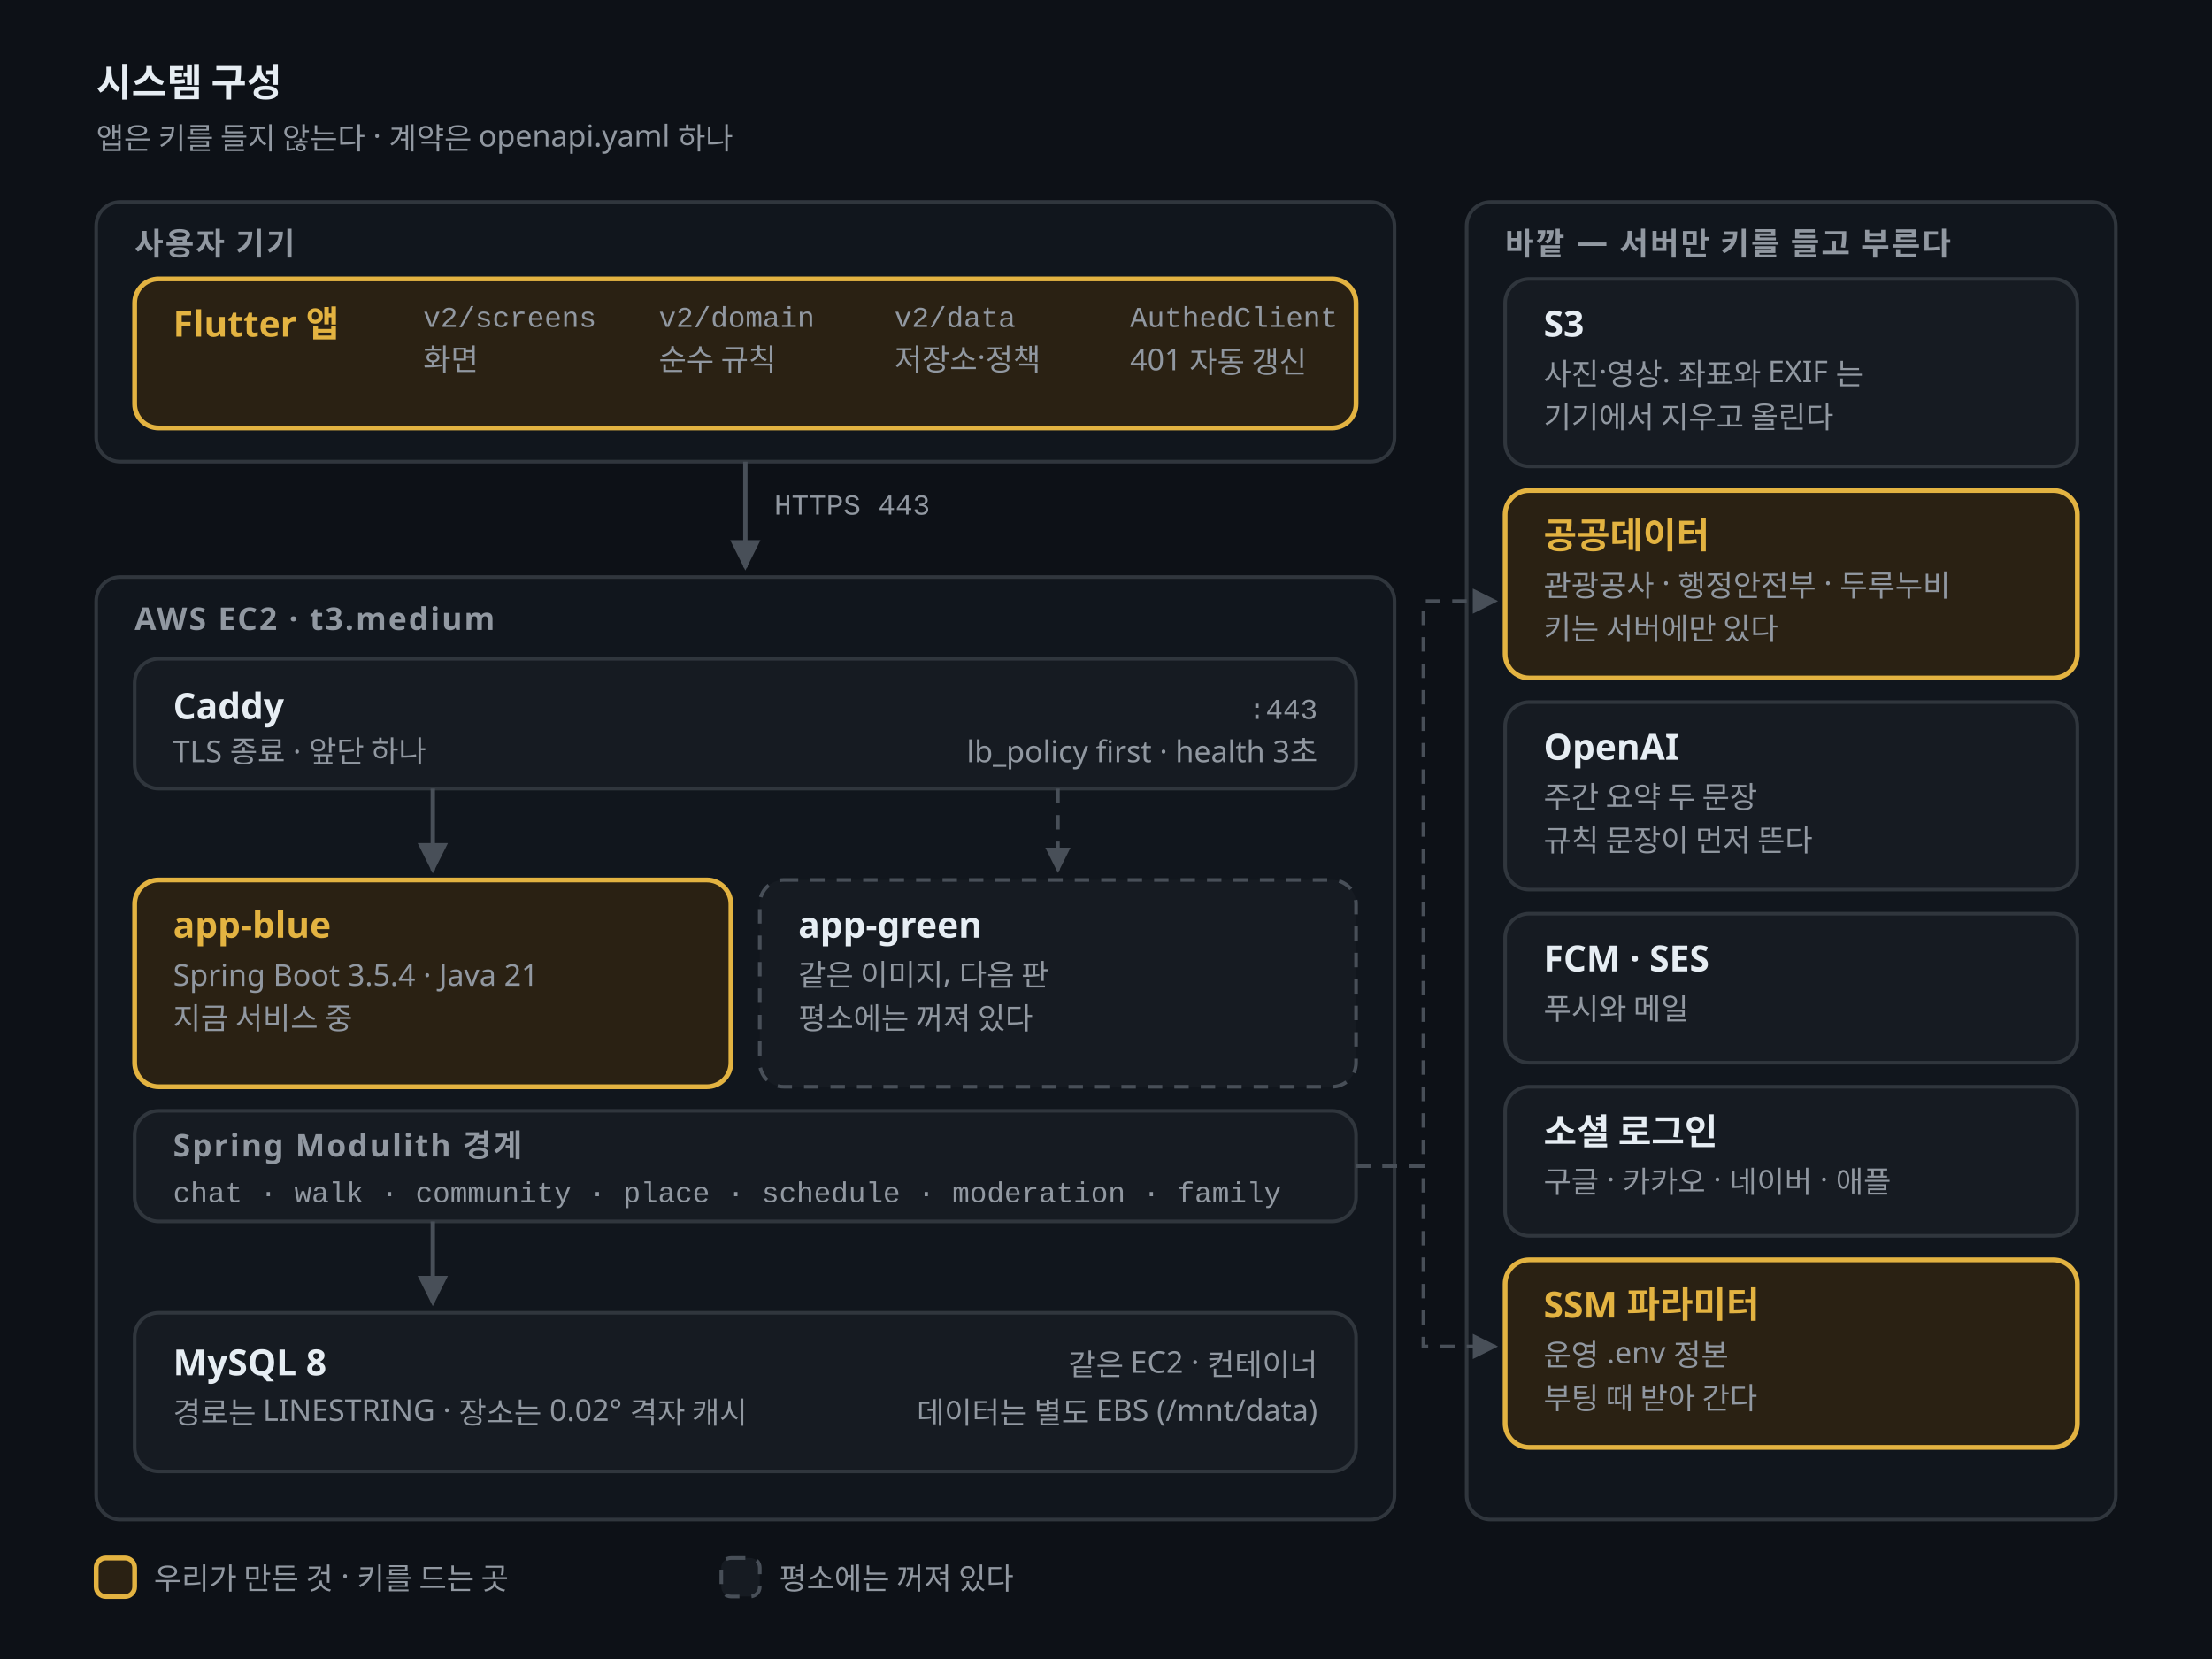
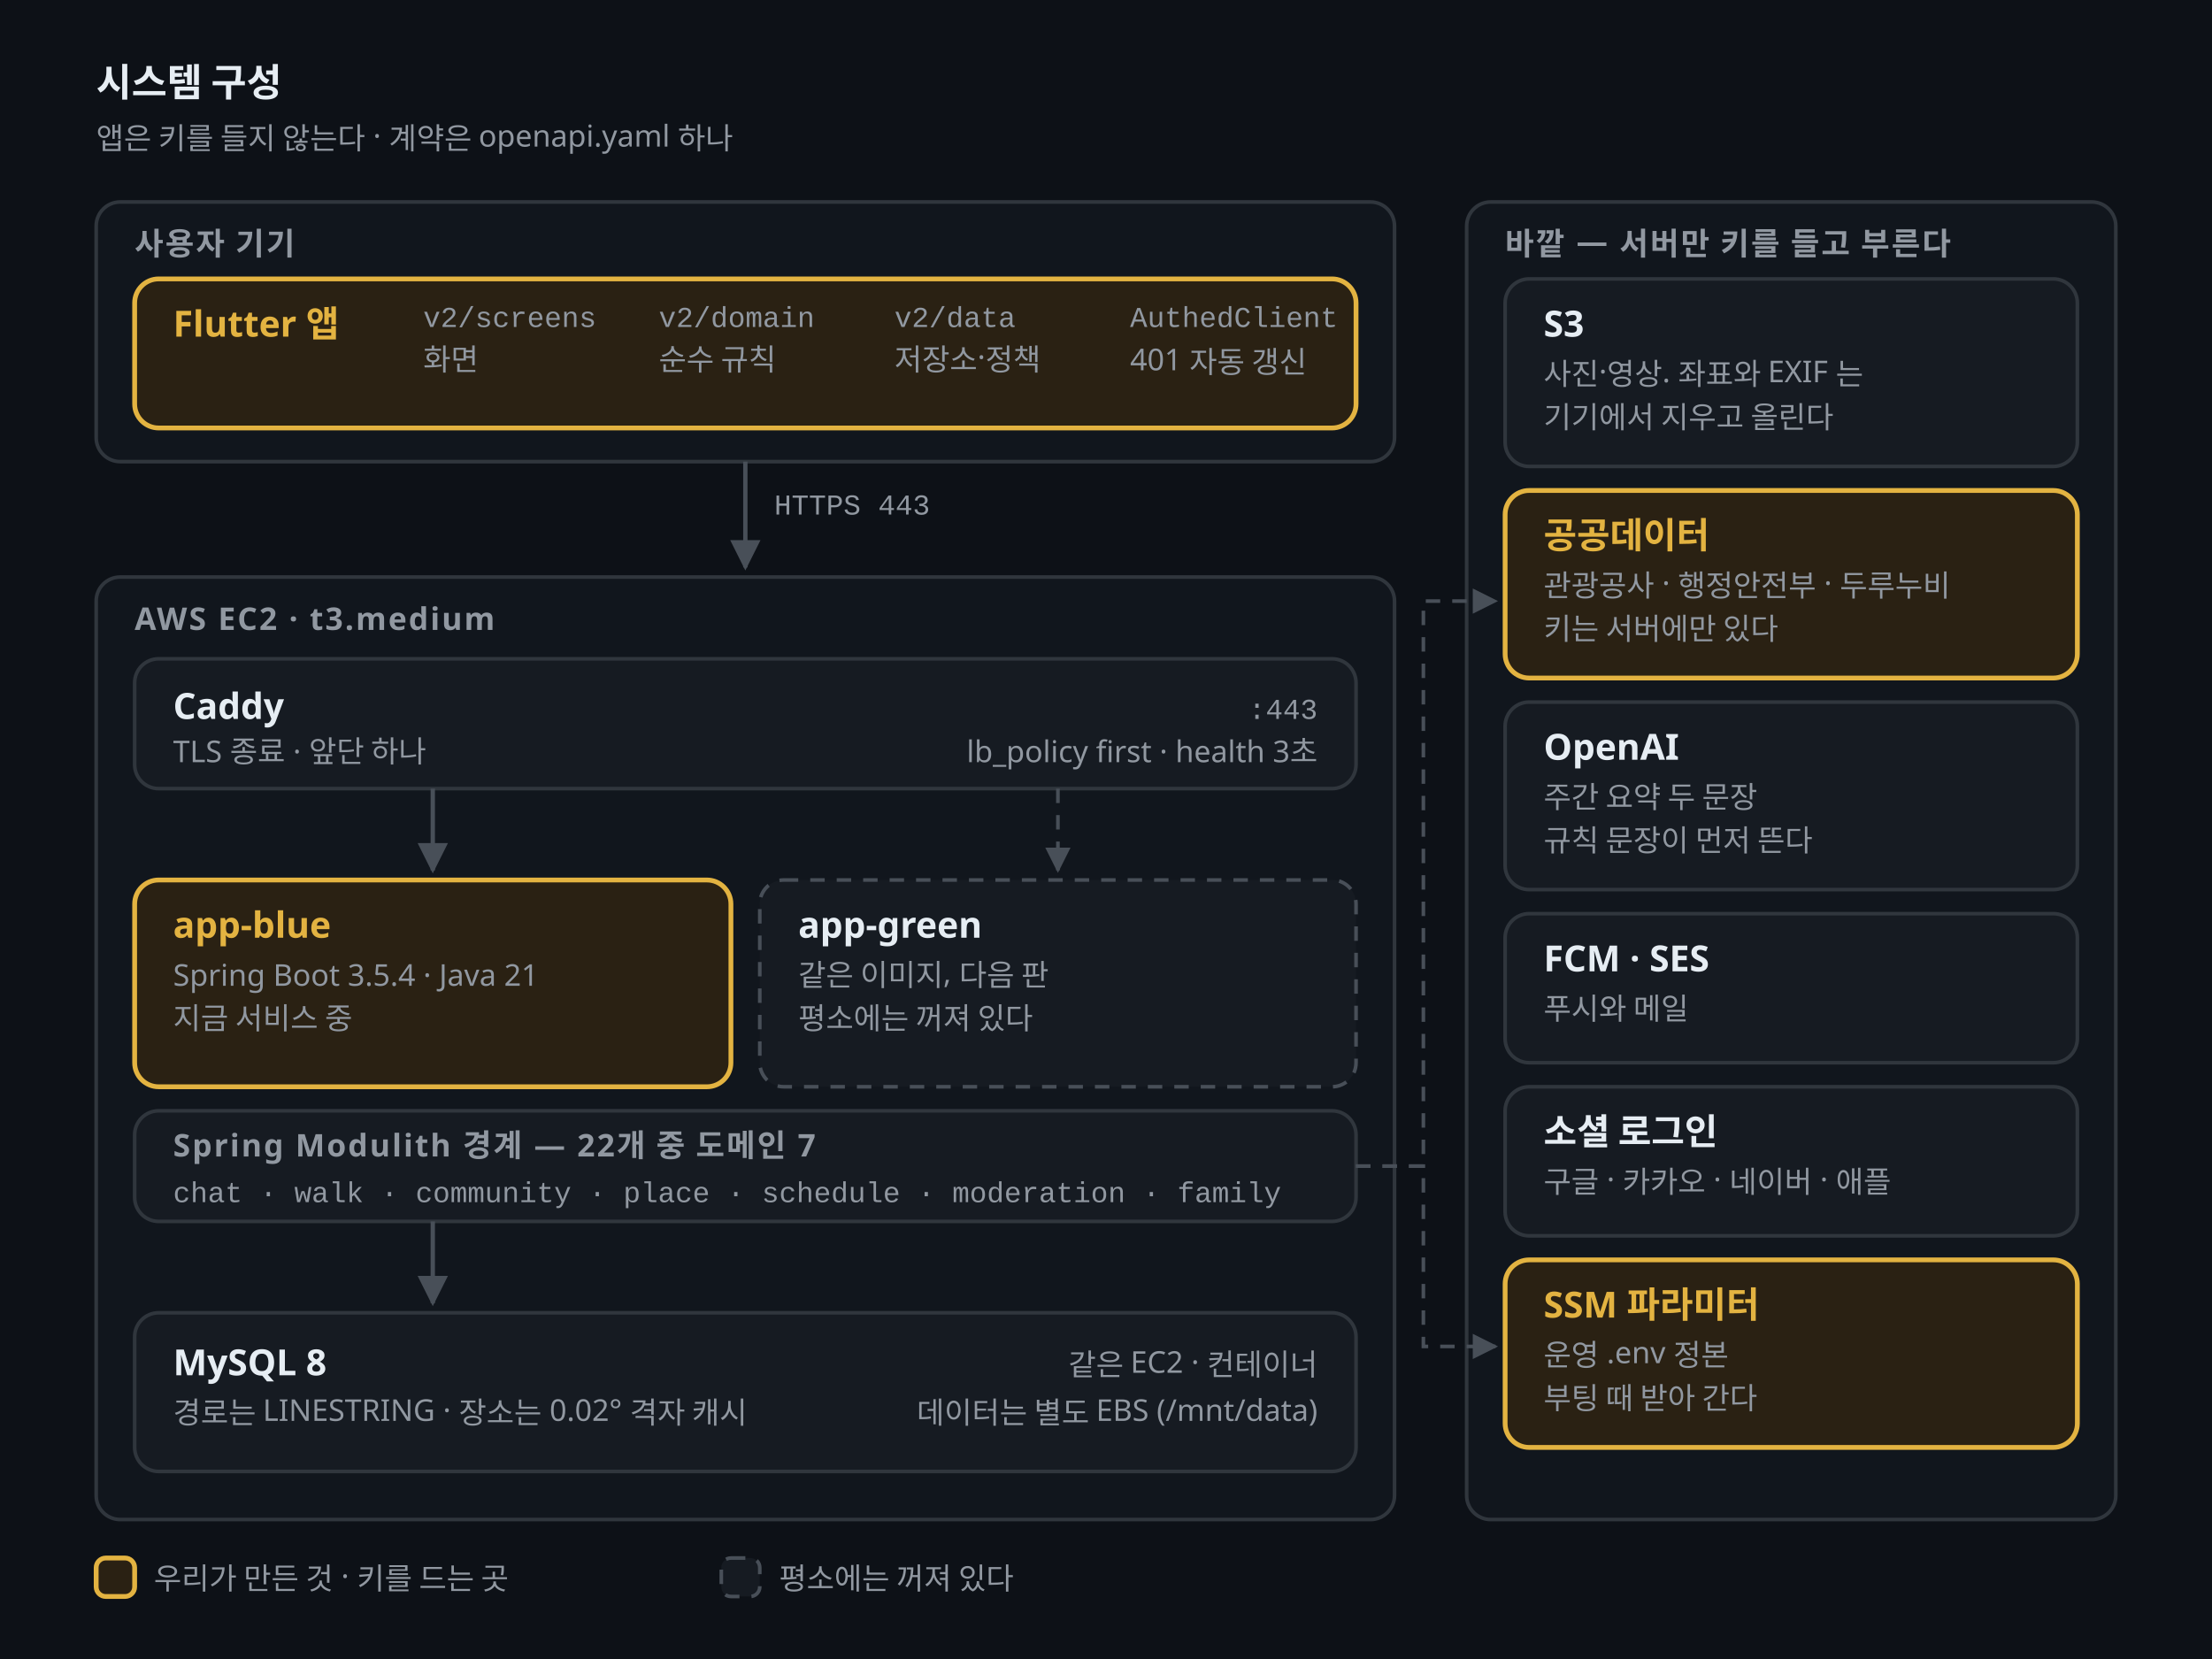
<svg xmlns="http://www.w3.org/2000/svg" viewBox="0 0 920 690" width="920" height="690" id="architecture-dark" role="img" aria-labelledby="architecture-dark-t architecture-dark-d">
  <defs>
    <marker id="architecture-dark-a" viewBox="0 0 10 10" refX="9" refY="5" markerWidth="7" markerHeight="7" orient="auto-start-reverse">
      <path d="M0 0 L10 5 L0 10 z" fill="#484f58" />
    </marker>
  </defs>
  <style>
  #architecture-dark .bg{fill:#0d1117}
  #architecture-dark .band{fill:#11161d;stroke:#30363d;stroke-width:1.5}
  #architecture-dark .card{fill:#161b22;stroke:#30363d;stroke-width:1.5}
  #architecture-dark .mine{fill:#2a2113;stroke:#e3b341;stroke-width:2}
  #architecture-dark .keyb{fill:#0f2b28;stroke:#56d4c4;stroke-width:2}
  #architecture-dark .warnb{fill:#2d1416;stroke:#ff7b72;stroke-width:2}
  #architecture-dark .idle{fill:#161b22;stroke:#484f58;stroke-width:1.5;stroke-dasharray:6 5}
  #architecture-dark .t{font:600 15px 'Pretendard','Noto Sans KR','Apple SD Gothic Neo','Malgun Gothic',system-ui,sans-serif;fill:#e6edf3}
  #architecture-dark .tb{font:700 16px 'Pretendard','Noto Sans KR','Apple SD Gothic Neo','Malgun Gothic',system-ui,sans-serif;fill:#e6edf3}
  #architecture-dark .h{font:700 13px 'Pretendard','Noto Sans KR','Apple SD Gothic Neo','Malgun Gothic',system-ui,sans-serif;fill:#9198a1;letter-spacing:.06em}
  #architecture-dark .s{font:400 12.5px 'Pretendard','Noto Sans KR','Apple SD Gothic Neo','Malgun Gothic',system-ui,sans-serif;fill:#9198a1}
  #architecture-dark .m{font:500 12px 'SFMono-Regular',Consolas,'Liberation Mono',monospace;fill:#9198a1}
  #architecture-dark .mine-t{font:700 15px 'Pretendard','Noto Sans KR','Apple SD Gothic Neo','Malgun Gothic',system-ui,sans-serif;fill:#e3b341}
  #architecture-dark .key-t{font:700 15px 'Pretendard','Noto Sans KR','Apple SD Gothic Neo','Malgun Gothic',system-ui,sans-serif;fill:#56d4c4}
  #architecture-dark .key-n{font:800 26px 'Pretendard','Noto Sans KR','Apple SD Gothic Neo','Malgun Gothic',system-ui,sans-serif;fill:#56d4c4}
  #architecture-dark .warn-t{font:700 15px 'Pretendard','Noto Sans KR','Apple SD Gothic Neo','Malgun Gothic',system-ui,sans-serif;fill:#ff7b72}
  #architecture-dark .warn-n{font:800 26px 'Pretendard','Noto Sans KR','Apple SD Gothic Neo','Malgun Gothic',system-ui,sans-serif;fill:#ff7b72}
  #architecture-dark .ln{fill:none;stroke:#484f58;stroke-width:1.8}
  #architecture-dark .ln-key{fill:none;stroke:#56d4c4;stroke-width:2.4}
  #architecture-dark .ln-warn{fill:none;stroke:#ff7b72;stroke-width:2.4}
  #architecture-dark .dash{fill:none;stroke:#484f58;stroke-width:1.5;stroke-dasharray:6 5}
</style>
  <rect width="920" height="690" class="bg" />
  <text x="40" y="40" class="tb">시스템 구성</text>
  <text x="40" y="62" class="s">앱은 키를 들지 않는다 · 계약은 openapi.yaml 하나</text>
  <rect x="40" y="84" width="540" height="108" rx="10" class="band" />
  <text x="56" y="106" class="h">사용자 기기</text>
  <rect x="56" y="116" width="508" height="62" rx="10" class="mine" />
  <text x="72" y="140" class="mine-t">Flutter 앱</text>
  <text x="176" y="136" class="m">v2/screens</text>
  <text x="176" y="154" class="s">화면</text>
  <text x="274" y="136" class="m">v2/domain</text>
  <text x="274" y="154" class="s">순수 규칙</text>
  <text x="372" y="136" class="m">v2/data</text>
  <text x="372" y="154" class="s">저장소·정책</text>
  <text x="470" y="136" class="m">AuthedClient</text>
  <text x="470" y="154" class="s">401 자동 갱신</text>
  <path d="M310 192 L310 236" class="ln" marker-end="url(#architecture-dark-a)" />
  <text x="322" y="214" class="m">HTTPS 443</text>
  <rect x="40" y="240" width="540" height="392" rx="10" class="band" />
  <text x="56" y="262" class="h">AWS EC2 · t3.medium</text>
  <rect x="56" y="274" width="508" height="54" rx="10" class="card" />
  <text x="72" y="299" class="t">Caddy</text>
  <text x="72" y="317" class="s">TLS 종료 · 앞단 하나</text>
  <text x="548" y="299" class="m" text-anchor="end">:443</text>
  <text x="548" y="317" class="s" text-anchor="end">lb_policy first · health 3초</text>
  <path d="M180 328 H180 V362" class="ln" marker-end="url(#architecture-dark-a)" />
  <path d="M440 328 H440 V362" class="dash" marker-end="url(#architecture-dark-a)" />
  <rect x="56" y="366" width="248" height="86" rx="10" class="mine" />
  <text x="72" y="390" class="mine-t">app-blue</text>
  <text x="72" y="410" class="s">Spring Boot 3.5.4 · Java 21</text>
  <text x="72" y="428" class="s">지금 서비스 중</text>
  <rect x="316" y="366" width="248" height="86" rx="10" class="idle" />
  <text x="332" y="390" class="t">app-green</text>
  <text x="332" y="410" class="s">같은 이미지, 다음 판</text>
  <text x="332" y="428" class="s">평소에는 꺼져 있다</text>
  <rect x="56" y="462" width="508" height="46" rx="10" class="card" />
-   <text x="72" y="481" class="h">Spring Modulith 경계</text>
+   <text x="72" y="481" class="h">Spring Modulith 경계 — 22개 중 도메인 7</text>
  <text x="72" y="500" class="m">chat · walk · community · place · schedule · moderation · family</text>
  <path d="M180 508 L180 542" class="ln" marker-end="url(#architecture-dark-a)" />
  <rect x="56" y="546" width="508" height="66" rx="10" class="card" />
  <text x="72" y="572" class="t">MySQL 8</text>
  <text x="72" y="592" class="s">경로는 LINESTRING · 장소는 0.02° 격자 캐시</text>
  <text x="548" y="572" class="s" text-anchor="end">같은 EC2 · 컨테이너</text>
  <text x="548" y="592" class="s" text-anchor="end">데이터는 별도 EBS (/mnt/data)</text>
  <rect x="610" y="84" width="270" height="548" rx="10" class="band" />
  <text x="626" y="106" class="h">바깥 — 서버만 키를 들고 부른다</text>
  <rect x="626" y="116" width="238" height="78" rx="10" class="card" />
  <text x="642" y="140" class="t">S3</text>
  <text x="642" y="160" class="s">사진·영상. 좌표와 EXIF 는</text>
  <text x="642" y="178" class="s">기기에서 지우고 올린다</text>
  <rect x="626" y="204" width="238" height="78" rx="10" class="mine" />
  <text x="642" y="228" class="mine-t">공공데이터</text>
  <text x="642" y="248" class="s">관광공사 · 행정안전부 · 두루누비</text>
  <text x="642" y="266" class="s">키는 서버에만 있다</text>
  <rect x="626" y="292" width="238" height="78" rx="10" class="card" />
  <text x="642" y="316" class="t">OpenAI</text>
  <text x="642" y="336" class="s">주간 요약 두 문장</text>
  <text x="642" y="354" class="s">규칙 문장이 먼저 뜬다</text>
  <rect x="626" y="380" width="238" height="62" rx="10" class="card" />
  <text x="642" y="404" class="t">FCM · SES</text>
  <text x="642" y="424" class="s">푸시와 메일</text>
  <rect x="626" y="452" width="238" height="62" rx="10" class="card" />
  <text x="642" y="476" class="t">소셜 로그인</text>
  <text x="642" y="496" class="s">구글 · 카카오 · 네이버 · 애플</text>
  <rect x="626" y="524" width="238" height="78" rx="10" class="mine" />
  <text x="642" y="548" class="mine-t">SSM 파라미터</text>
  <text x="642" y="568" class="s">운영 .env 정본</text>
  <text x="642" y="586" class="s">부팅 때 받아 간다</text>
  <path d="M564 485 H592 V250 H622" class="dash" marker-end="url(#architecture-dark-a)" />
  <path d="M564 485 H592 V560 H622" class="dash" marker-end="url(#architecture-dark-a)" />
  <rect x="40" y="648" width="16" height="16" rx="4" class="mine" />
  <text x="64" y="661" class="s">우리가 만든 것 · 키를 드는 곳</text>
  <rect x="300" y="648" width="16" height="16" rx="4" class="idle" />
  <text x="324" y="661" class="s">평소에는 꺼져 있다</text>
</svg>
